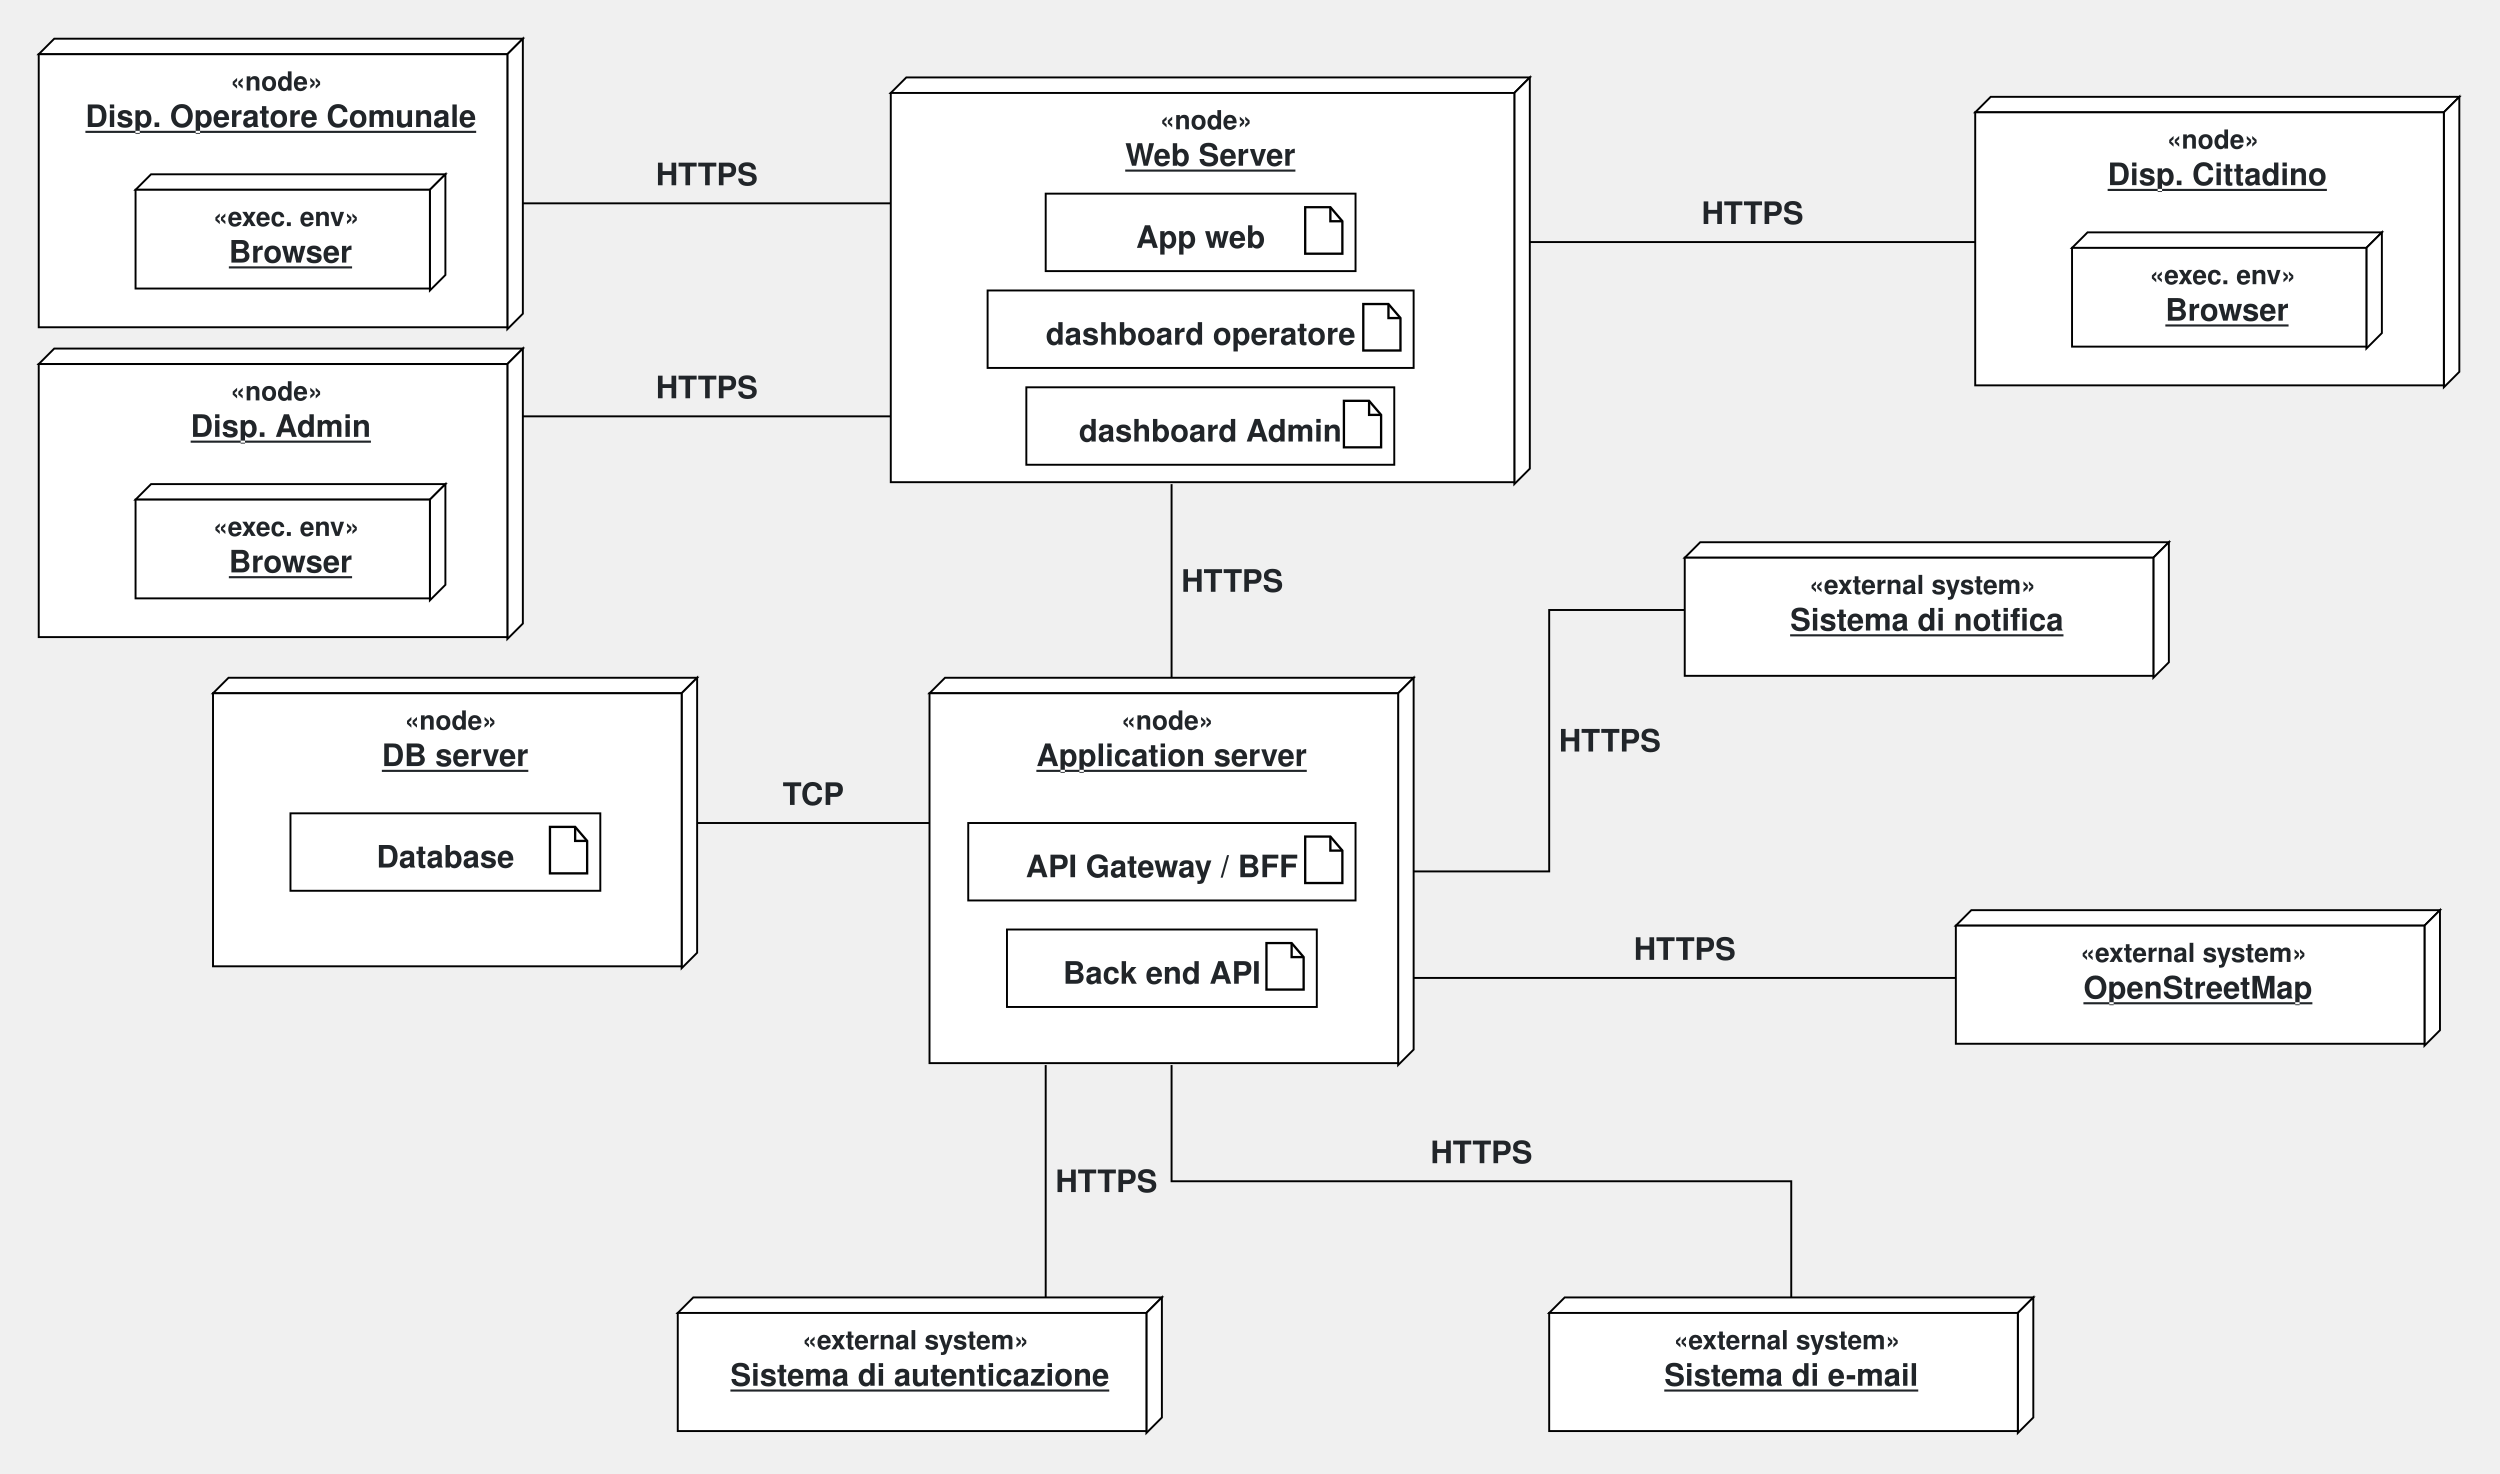
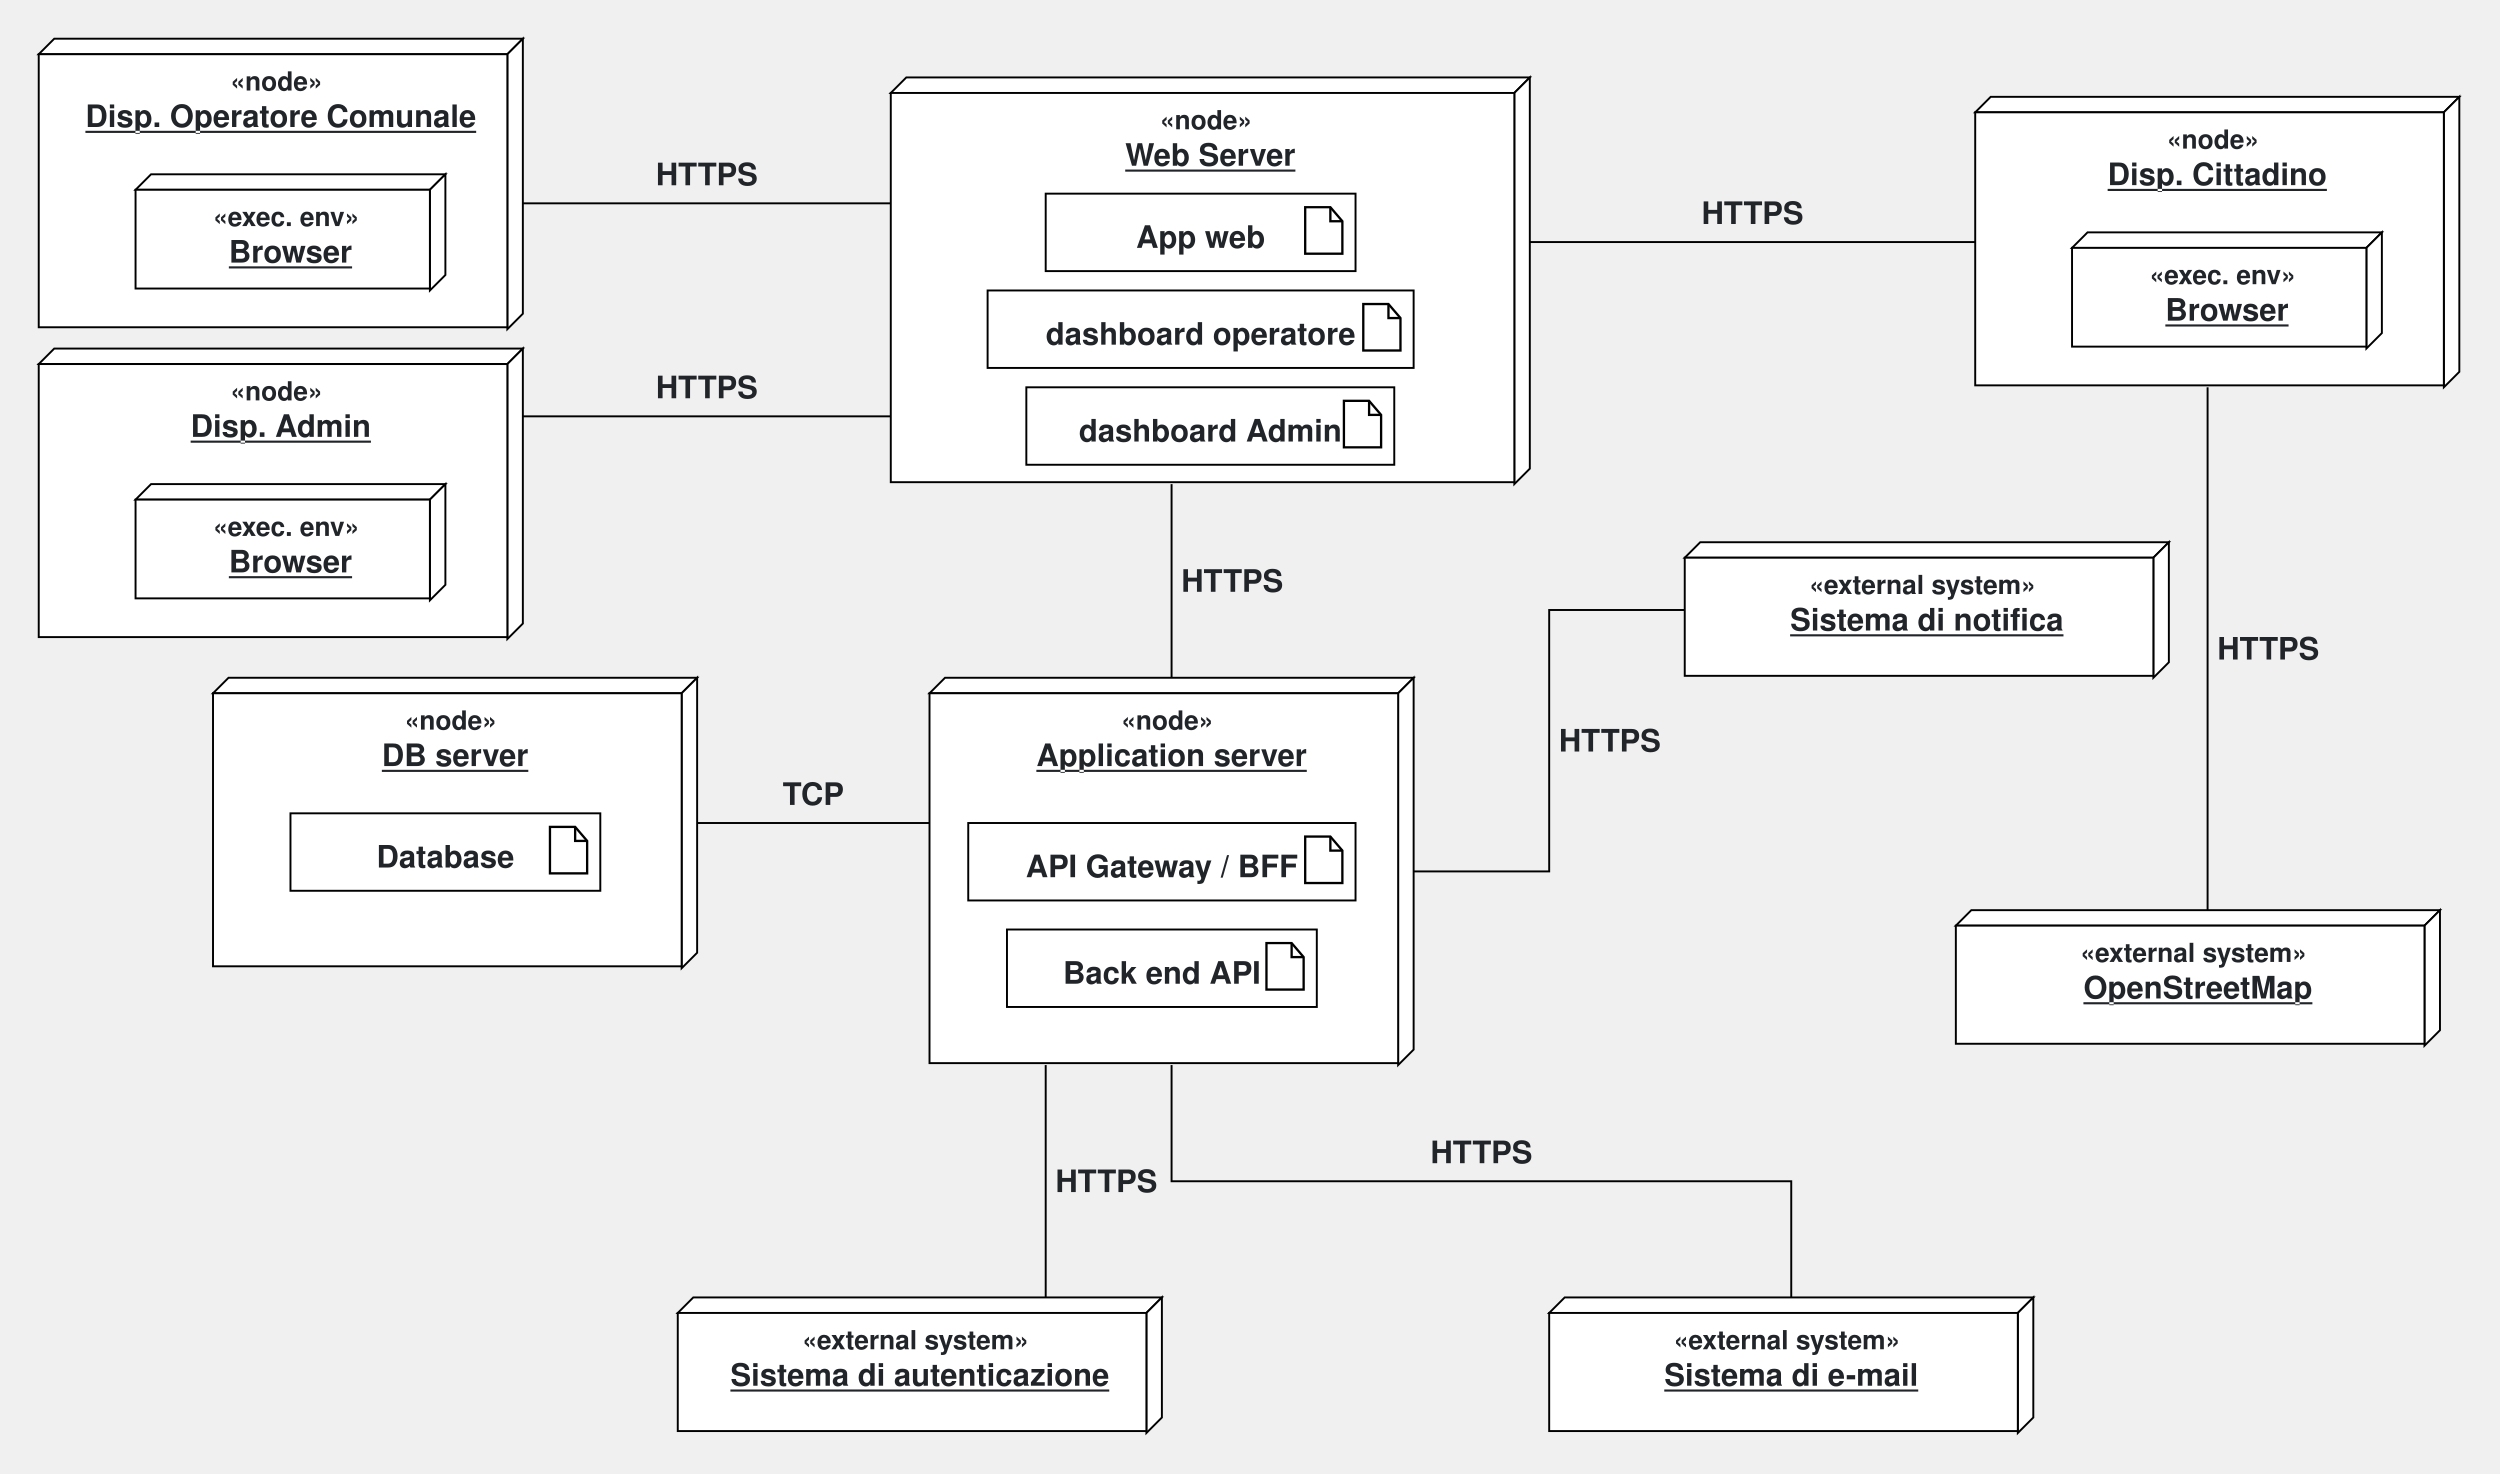
<svg xmlns="http://www.w3.org/2000/svg" width="1291" height="761" fill="#ffffff">
  <defs>
    <style>
  text {
    fill: #212529;
    font-family: Helvetica Neue, Helvetica, Arial, sans-serif;
    font-size: 16px;
  }

  marker, text {
    fill-opacity: 1;
  }

  * {
    overflow: visible;
  }
</style>
  </defs>
  <svg x="460" y="40" width="330" height="210" class="Web Server" fill="#ffffff">
    <g>
      <g>
        <path d="M 0 8 l 8 -8 H 330 l -8 8 Z" stroke="black" fill="white" class="sc-gEvEer fkqzOi" />
        <path d="M 330 0 V 202 l -8 8 V 8 Z" stroke="black" fill="white" class="sc-gEvEer fkqzOi" />
        <rect x="0" y="8" width="322" height="201" stroke="black" fill="white" class="sc-fqkvVR uHYUy" />
      </g>
      <text x="50%" y="30" dominant-baseline="middle" text-anchor="middle" font-weight="bold" pointer-events="none">
        <tspan x="50%" dy="-8" text-anchor="middle" font-size="85%">«node»</tspan>
        <tspan x="50%" dy="18" text-decoration="underline" text-anchor="middle">Web Server</tspan>
      </text>
    </g>
  </svg>
  <svg x="540" y="100" width="160" height="40" class="App web" fill="#ffffff">
    <g>
      <rect width="100%" height="100%" stroke="black" fill="white" class="sc-fqkvVR uHYUy" />
      <text x="50%" y="28" dominant-baseline="auto" text-anchor="middle" font-weight="bold" pointer-events="none">App web</text>
      <g transform="translate(134, 7)">
        <path d="M 0 0 L 13 0 L 19.2 7.25 L 19.2 24 L 0 24 L 0 0 Z" stroke-width="1.2" stroke-miterlimit="10" stroke="black" fill="white" class="sc-gEvEer fkqzOi" />
        <path d="M 13 0 L 13 7.25 L 19.2 7.25" stroke-width="1.2" stroke-miterlimit="10" stroke="black" fill="none" class="sc-gEvEer bFSwyf" />
      </g>
    </g>
  </svg>
  <svg x="510" y="150" width="220" height="40" class="dashboard operatore" fill="#ffffff">
    <g>
      <rect width="100%" height="100%" stroke="black" fill="white" class="sc-fqkvVR uHYUy" />
      <text x="50%" y="28" dominant-baseline="auto" text-anchor="middle" font-weight="bold" pointer-events="none">dashboard operatore</text>
      <g transform="translate(194, 7)">
        <path d="M 0 0 L 13 0 L 19.2 7.25 L 19.2 24 L 0 24 L 0 0 Z" stroke-width="1.2" stroke-miterlimit="10" stroke="black" fill="white" class="sc-gEvEer fkqzOi" />
        <path d="M 13 0 L 13 7.25 L 19.2 7.25" stroke-width="1.2" stroke-miterlimit="10" stroke="black" fill="none" class="sc-gEvEer bFSwyf" />
      </g>
    </g>
  </svg>
  <svg x="530" y="200" width="190" height="40" class="dashboard Admin" fill="#ffffff">
    <g>
      <rect width="100%" height="100%" stroke="black" fill="white" class="sc-fqkvVR uHYUy" />
      <text x="50%" y="28" dominant-baseline="auto" text-anchor="middle" font-weight="bold" pointer-events="none">dashboard Admin</text>
      <g transform="translate(164, 7)">
        <path d="M 0 0 L 13 0 L 19.2 7.25 L 19.2 24 L 0 24 L 0 0 Z" stroke-width="1.2" stroke-miterlimit="10" stroke="black" fill="white" class="sc-gEvEer fkqzOi" />
        <path d="M 13 0 L 13 7.25 L 19.2 7.25" stroke-width="1.2" stroke-miterlimit="10" stroke="black" fill="none" class="sc-gEvEer bFSwyf" />
      </g>
    </g>
  </svg>
  <svg x="1020" y="50" width="250" height="150" class="Disp. Cittadino" fill="#ffffff">
    <g>
      <g>
        <path d="M 0 8 l 8 -8 H 250 l -8 8 Z" stroke="black" fill="white" class="sc-gEvEer fkqzOi" />
        <path d="M 250 0 V 142 l -8 8 V 8 Z" stroke="black" fill="white" class="sc-gEvEer fkqzOi" />
        <rect x="0" y="8" width="242" height="141" stroke="black" fill="white" class="sc-fqkvVR uHYUy" />
      </g>
      <text x="50%" y="30" dominant-baseline="middle" text-anchor="middle" font-weight="bold" pointer-events="none">
        <tspan x="50%" dy="-8" text-anchor="middle" font-size="85%">«node»</tspan>
        <tspan x="50%" dy="18" text-decoration="underline" text-anchor="middle">Disp. Cittadino</tspan>
      </text>
    </g>
  </svg>
  <svg x="1070" y="120" width="160" height="60" class="Browser" fill="#ffffff">
    <g>
      <g>
        <path d="M 0 8 l 8 -8 H 160 l -8 8 Z" stroke="black" fill="white" class="sc-gEvEer fkqzOi" />
        <path d="M 160 0 V 52 l -8 8 V 8 Z" stroke="black" fill="white" class="sc-gEvEer fkqzOi" />
        <rect x="0" y="8" width="152" height="51" stroke="black" fill="white" class="sc-fqkvVR uHYUy" />
      </g>
      <text x="50%" y="30" dominant-baseline="middle" text-anchor="middle" font-weight="bold" pointer-events="none">
        <tspan x="50%" dy="-8" text-anchor="middle" font-size="85%">«exec. env»</tspan>
        <tspan x="50%" dy="18" text-decoration="underline" text-anchor="middle">Browser</tspan>
      </text>
    </g>
  </svg>
  <svg x="480" y="350" width="250" height="200" class="Application server" fill="#ffffff">
    <g>
      <g>
        <path d="M 0 8 l 8 -8 H 250 l -8 8 Z" stroke="black" fill="white" class="sc-gEvEer fkqzOi" />
        <path d="M 250 0 V 192 l -8 8 V 8 Z" stroke="black" fill="white" class="sc-gEvEer fkqzOi" />
        <rect x="0" y="8" width="242" height="191" stroke="black" fill="white" class="sc-fqkvVR uHYUy" />
      </g>
      <text x="50%" y="30" dominant-baseline="middle" text-anchor="middle" font-weight="bold" pointer-events="none">
        <tspan x="50%" dy="-8" text-anchor="middle" font-size="85%">«node»</tspan>
        <tspan x="50%" dy="18" text-decoration="underline" text-anchor="middle">Application server</tspan>
      </text>
    </g>
  </svg>
  <svg x="500" y="425" width="200" height="40" class="API Gateway / BFF" fill="#ffffff">
    <g>
      <rect width="100%" height="100%" stroke="black" fill="white" class="sc-fqkvVR uHYUy" />
      <text x="50%" y="28" dominant-baseline="auto" text-anchor="middle" font-weight="bold" pointer-events="none">API Gateway / BFF</text>
      <g transform="translate(174, 7)">
        <path d="M 0 0 L 13 0 L 19.2 7.25 L 19.2 24 L 0 24 L 0 0 Z" stroke-width="1.2" stroke-miterlimit="10" stroke="black" fill="white" class="sc-gEvEer fkqzOi" />
        <path d="M 13 0 L 13 7.25 L 19.2 7.25" stroke-width="1.2" stroke-miterlimit="10" stroke="black" fill="none" class="sc-gEvEer bFSwyf" />
      </g>
    </g>
  </svg>
  <svg x="520" y="480" width="160" height="40" class="Back end API" fill="#ffffff">
    <g>
      <rect width="100%" height="100%" stroke="black" fill="white" class="sc-fqkvVR uHYUy" />
      <text x="50%" y="28" dominant-baseline="auto" text-anchor="middle" font-weight="bold" pointer-events="none">Back end API</text>
      <g transform="translate(134, 7)">
        <path d="M 0 0 L 13 0 L 19.2 7.25 L 19.2 24 L 0 24 L 0 0 Z" stroke-width="1.2" stroke-miterlimit="10" stroke="black" fill="white" class="sc-gEvEer fkqzOi" />
        <path d="M 13 0 L 13 7.25 L 19.2 7.25" stroke-width="1.2" stroke-miterlimit="10" stroke="black" fill="none" class="sc-gEvEer bFSwyf" />
      </g>
    </g>
  </svg>
  <svg x="1010" y="470" width="250" height="70" class="OpenStreetMap" fill="#ffffff">
    <g>
      <g>
        <path d="M 0 8 l 8 -8 H 250 l -8 8 Z" stroke="black" fill="white" class="sc-gEvEer fkqzOi" />
        <path d="M 250 0 V 62 l -8 8 V 8 Z" stroke="black" fill="white" class="sc-gEvEer fkqzOi" />
        <rect x="0" y="8" width="242" height="61" stroke="black" fill="white" class="sc-fqkvVR uHYUy" />
      </g>
      <text x="50%" y="30" dominant-baseline="middle" text-anchor="middle" font-weight="bold" pointer-events="none">
        <tspan x="50%" dy="-8" text-anchor="middle" font-size="85%">«external system»</tspan>
        <tspan x="50%" dy="18" text-decoration="underline" text-anchor="middle">OpenStreetMap</tspan>
      </text>
    </g>
  </svg>
  <svg x="110" y="350" width="250" height="150" class="DB server" fill="#ffffff">
    <g>
      <g>
        <path d="M 0 8 l 8 -8 H 250 l -8 8 Z" stroke="black" fill="white" class="sc-gEvEer fkqzOi" />
        <path d="M 250 0 V 142 l -8 8 V 8 Z" stroke="black" fill="white" class="sc-gEvEer fkqzOi" />
        <rect x="0" y="8" width="242" height="141" stroke="black" fill="white" class="sc-fqkvVR uHYUy" />
      </g>
      <text x="50%" y="30" dominant-baseline="middle" text-anchor="middle" font-weight="bold" pointer-events="none">
        <tspan x="50%" dy="-8" text-anchor="middle" font-size="85%">«node»</tspan>
        <tspan x="50%" dy="18" text-decoration="underline" text-anchor="middle">DB server</tspan>
      </text>
    </g>
  </svg>
  <svg x="150" y="420" width="160" height="40" class="Database" fill="#ffffff">
    <g>
      <rect width="100%" height="100%" stroke="black" fill="white" class="sc-fqkvVR uHYUy" />
      <text x="50%" y="28" dominant-baseline="auto" text-anchor="middle" font-weight="bold" pointer-events="none">Database</text>
      <g transform="translate(134, 7)">
        <path d="M 0 0 L 13 0 L 19.2 7.25 L 19.2 24 L 0 24 L 0 0 Z" stroke-width="1.2" stroke-miterlimit="10" stroke="black" fill="white" class="sc-gEvEer fkqzOi" />
        <path d="M 13 0 L 13 7.25 L 19.2 7.25" stroke-width="1.2" stroke-miterlimit="10" stroke="black" fill="none" class="sc-gEvEer bFSwyf" />
      </g>
    </g>
  </svg>
  <svg x="870" y="280" width="250" height="70" class="Sistema di notifica" fill="#ffffff">
    <g>
      <g>
        <path d="M 0 8 l 8 -8 H 250 l -8 8 Z" stroke="black" fill="white" class="sc-gEvEer fkqzOi" />
        <path d="M 250 0 V 62 l -8 8 V 8 Z" stroke="black" fill="white" class="sc-gEvEer fkqzOi" />
        <rect x="0" y="8" width="242" height="61" stroke="black" fill="white" class="sc-fqkvVR uHYUy" />
      </g>
      <text x="50%" y="30" dominant-baseline="middle" text-anchor="middle" font-weight="bold" pointer-events="none">
        <tspan x="50%" dy="-8" text-anchor="middle" font-size="85%">«external system»</tspan>
        <tspan x="50%" dy="18" text-decoration="underline" text-anchor="middle">Sistema di notifica</tspan>
      </text>
    </g>
  </svg>
  <svg x="350" y="670" width="250" height="70" class="Sistema di autenticazione" fill="#ffffff">
    <g>
      <g>
        <path d="M 0 8 l 8 -8 H 250 l -8 8 Z" stroke="black" fill="white" class="sc-gEvEer fkqzOi" />
        <path d="M 250 0 V 62 l -8 8 V 8 Z" stroke="black" fill="white" class="sc-gEvEer fkqzOi" />
        <rect x="0" y="8" width="242" height="61" stroke="black" fill="white" class="sc-fqkvVR uHYUy" />
      </g>
      <text x="50%" y="30" dominant-baseline="middle" text-anchor="middle" font-weight="bold" pointer-events="none">
        <tspan x="50%" dy="-8" text-anchor="middle" font-size="85%">«external system»</tspan>
        <tspan x="50%" dy="18" text-decoration="underline" text-anchor="middle">Sistema di autenticazione</tspan>
      </text>
    </g>
  </svg>
  <svg x="800" y="670" width="250" height="70" class="Sistema di e-mail" fill="#ffffff">
    <g>
      <g>
        <path d="M 0 8 l 8 -8 H 250 l -8 8 Z" stroke="black" fill="white" class="sc-gEvEer fkqzOi" />
        <path d="M 250 0 V 62 l -8 8 V 8 Z" stroke="black" fill="white" class="sc-gEvEer fkqzOi" />
        <rect x="0" y="8" width="242" height="61" stroke="black" fill="white" class="sc-fqkvVR uHYUy" />
      </g>
      <text x="50%" y="30" dominant-baseline="middle" text-anchor="middle" font-weight="bold" pointer-events="none">
        <tspan x="50%" dy="-8" text-anchor="middle" font-size="85%">«external system»</tspan>
        <tspan x="50%" dy="18" text-decoration="underline" text-anchor="middle">Sistema di e-mail</tspan>
      </text>
    </g>
  </svg>
  <svg x="20" y="20" width="250" height="150" class="Disp. Operatore Comunale" fill="#ffffff">
    <g>
      <g>
        <path d="M 0 8 l 8 -8 H 250 l -8 8 Z" stroke="black" fill="white" class="sc-gEvEer fkqzOi" />
        <path d="M 250 0 V 142 l -8 8 V 8 Z" stroke="black" fill="white" class="sc-gEvEer fkqzOi" />
        <rect x="0" y="8" width="242" height="141" stroke="black" fill="white" class="sc-fqkvVR uHYUy" />
      </g>
      <text x="50%" y="30" dominant-baseline="middle" text-anchor="middle" font-weight="bold" pointer-events="none">
        <tspan x="50%" dy="-8" text-anchor="middle" font-size="85%">«node»</tspan>
        <tspan x="50%" dy="18" text-decoration="underline" text-anchor="middle">Disp. Operatore Comunale</tspan>
      </text>
    </g>
  </svg>
  <svg x="70" y="90" width="160" height="60" class="Browser" fill="#ffffff">
    <g>
      <g>
        <path d="M 0 8 l 8 -8 H 160 l -8 8 Z" stroke="black" fill="white" class="sc-gEvEer fkqzOi" />
        <path d="M 160 0 V 52 l -8 8 V 8 Z" stroke="black" fill="white" class="sc-gEvEer fkqzOi" />
        <rect x="0" y="8" width="152" height="51" stroke="black" fill="white" class="sc-fqkvVR uHYUy" />
      </g>
      <text x="50%" y="30" dominant-baseline="middle" text-anchor="middle" font-weight="bold" pointer-events="none">
        <tspan x="50%" dy="-8" text-anchor="middle" font-size="85%">«exec. env»</tspan>
        <tspan x="50%" dy="18" text-decoration="underline" text-anchor="middle">Browser</tspan>
      </text>
    </g>
  </svg>
  <svg x="20" y="180" width="250" height="150" class="Disp. Admin" fill="#ffffff">
    <g>
      <g>
        <path d="M 0 8 l 8 -8 H 250 l -8 8 Z" stroke="black" fill="white" class="sc-gEvEer fkqzOi" />
        <path d="M 250 0 V 142 l -8 8 V 8 Z" stroke="black" fill="white" class="sc-gEvEer fkqzOi" />
        <rect x="0" y="8" width="242" height="141" stroke="black" fill="white" class="sc-fqkvVR uHYUy" />
      </g>
      <text x="50%" y="30" dominant-baseline="middle" text-anchor="middle" font-weight="bold" pointer-events="none">
        <tspan x="50%" dy="-8" text-anchor="middle" font-size="85%">«node»</tspan>
        <tspan x="50%" dy="18" text-decoration="underline" text-anchor="middle">Disp. Admin</tspan>
      </text>
    </g>
  </svg>
  <svg x="70" y="250" width="160" height="60" class="Browser" fill="#ffffff">
    <g>
      <g>
        <path d="M 0 8 l 8 -8 H 160 l -8 8 Z" stroke="black" fill="white" class="sc-gEvEer fkqzOi" />
        <path d="M 160 0 V 52 l -8 8 V 8 Z" stroke="black" fill="white" class="sc-gEvEer fkqzOi" />
        <rect x="0" y="8" width="152" height="51" stroke="black" fill="white" class="sc-fqkvVR uHYUy" />
      </g>
      <text x="50%" y="30" dominant-baseline="middle" text-anchor="middle" font-weight="bold" pointer-events="none">
        <tspan x="50%" dy="-8" text-anchor="middle" font-size="85%">«exec. env»</tspan>
        <tspan x="50%" dy="18" text-decoration="underline" text-anchor="middle">Browser</tspan>
      </text>
    </g>
  </svg>
  <svg x="790" y="85" width="230" height="41" class="HTTPS" fill="#ffffff">
    <g>
      <polyline points="0 40,230 40" stroke-width="1" stroke="black" fill="none" class="sc-aXZVg eMElBf" />
      <text x="115" y="40" dominant-baseline="text-after-edge" text-anchor="middle" font-weight="bold" pointer-events="none" dy="-5">HTTPS</text>
    </g>
  </svg>
  <svg x="605" y="250" width="55.656" height="100" class="HTTPS" fill="#ffffff">
    <g>
      <polyline points="0 100,0 0" stroke-width="1" stroke="black" fill="none" class="sc-aXZVg eMElBf" />
      <text x="0" y="50" dominant-baseline="middle" text-anchor="start" font-weight="bold" pointer-events="none" dx="5">HTTPS</text>
    </g>
  </svg>
-   <svg x="730" y="465" width="280" height="41" class="HTTPS" fill="#ffffff">
-     <g>
-       <polyline points="280 40,0 40" stroke-width="1" stroke="black" fill="none" class="sc-aXZVg eMElBf" />
-       <text x="140" y="40" dominant-baseline="text-after-edge" text-anchor="middle" font-weight="bold" pointer-events="none" dy="-5">HTTPS</text>
+   <svg x="1140" y="200" width="55.656" height="270" class="HTTPS" fill="#ffffff">
+     <g>
+       <polyline points="0 0,0 270" stroke-width="1" stroke="black" fill="none" class="sc-aXZVg eMElBf" />
+       <text x="0" y="135" dominant-baseline="middle" text-anchor="start" font-weight="bold" pointer-events="none" dx="5">HTTPS</text>
    </g>
  </svg>
  <svg x="360" y="385" width="120" height="41" class="TCP" fill="#ffffff">
    <g>
      <polyline points="0 40,120 40" stroke-width="1" stroke="black" fill="none" class="sc-aXZVg eMElBf" />
      <text x="60" y="40" dominant-baseline="text-after-edge" text-anchor="middle" font-weight="bold" pointer-events="none" dy="-5">TCP</text>
    </g>
  </svg>
  <svg x="730" y="315" width="140" height="135" class="HTTPS" fill="#ffffff">
    <g>
      <polyline points="140 0,70 0,70 135,0 135" stroke-width="1" stroke="black" fill="none" class="sc-aXZVg eMElBf" />
      <text x="70" y="67.5" dominant-baseline="middle" text-anchor="start" font-weight="bold" pointer-events="none" dx="5">HTTPS</text>
    </g>
  </svg>
  <svg x="540" y="550" width="55.656" height="120" class="HTTPS" fill="#ffffff">
    <g>
      <polyline points="0 120,0 0" stroke-width="1" stroke="black" fill="none" class="sc-aXZVg eMElBf" />
      <text x="0" y="60" dominant-baseline="middle" text-anchor="start" font-weight="bold" pointer-events="none" dx="5">HTTPS</text>
    </g>
  </svg>
  <svg x="605" y="550" width="320" height="120" class="HTTPS" fill="#ffffff">
    <g>
      <polyline points="320 120,320 60,0 60,0 0" stroke-width="1" stroke="black" fill="none" class="sc-aXZVg eMElBf" />
      <text x="160" y="60" dominant-baseline="text-after-edge" text-anchor="middle" font-weight="bold" pointer-events="none" dy="-5">HTTPS</text>
    </g>
  </svg>
  <svg x="270" y="175" width="190" height="41" class="HTTPS" fill="#ffffff">
    <g>
      <polyline points="0 40,190 40" stroke-width="1" stroke="black" fill="none" class="sc-aXZVg eMElBf" />
      <text x="95" y="40" dominant-baseline="text-after-edge" text-anchor="middle" font-weight="bold" pointer-events="none" dy="-5">HTTPS</text>
    </g>
  </svg>
  <svg x="270" y="65" width="190" height="41" class="HTTPS" fill="#ffffff">
    <g>
      <polyline points="0 40,190 40" stroke-width="1" stroke="black" fill="none" class="sc-aXZVg eMElBf" />
      <text x="95" y="40" dominant-baseline="text-after-edge" text-anchor="middle" font-weight="bold" pointer-events="none" dy="-5">HTTPS</text>
    </g>
  </svg>
</svg>
